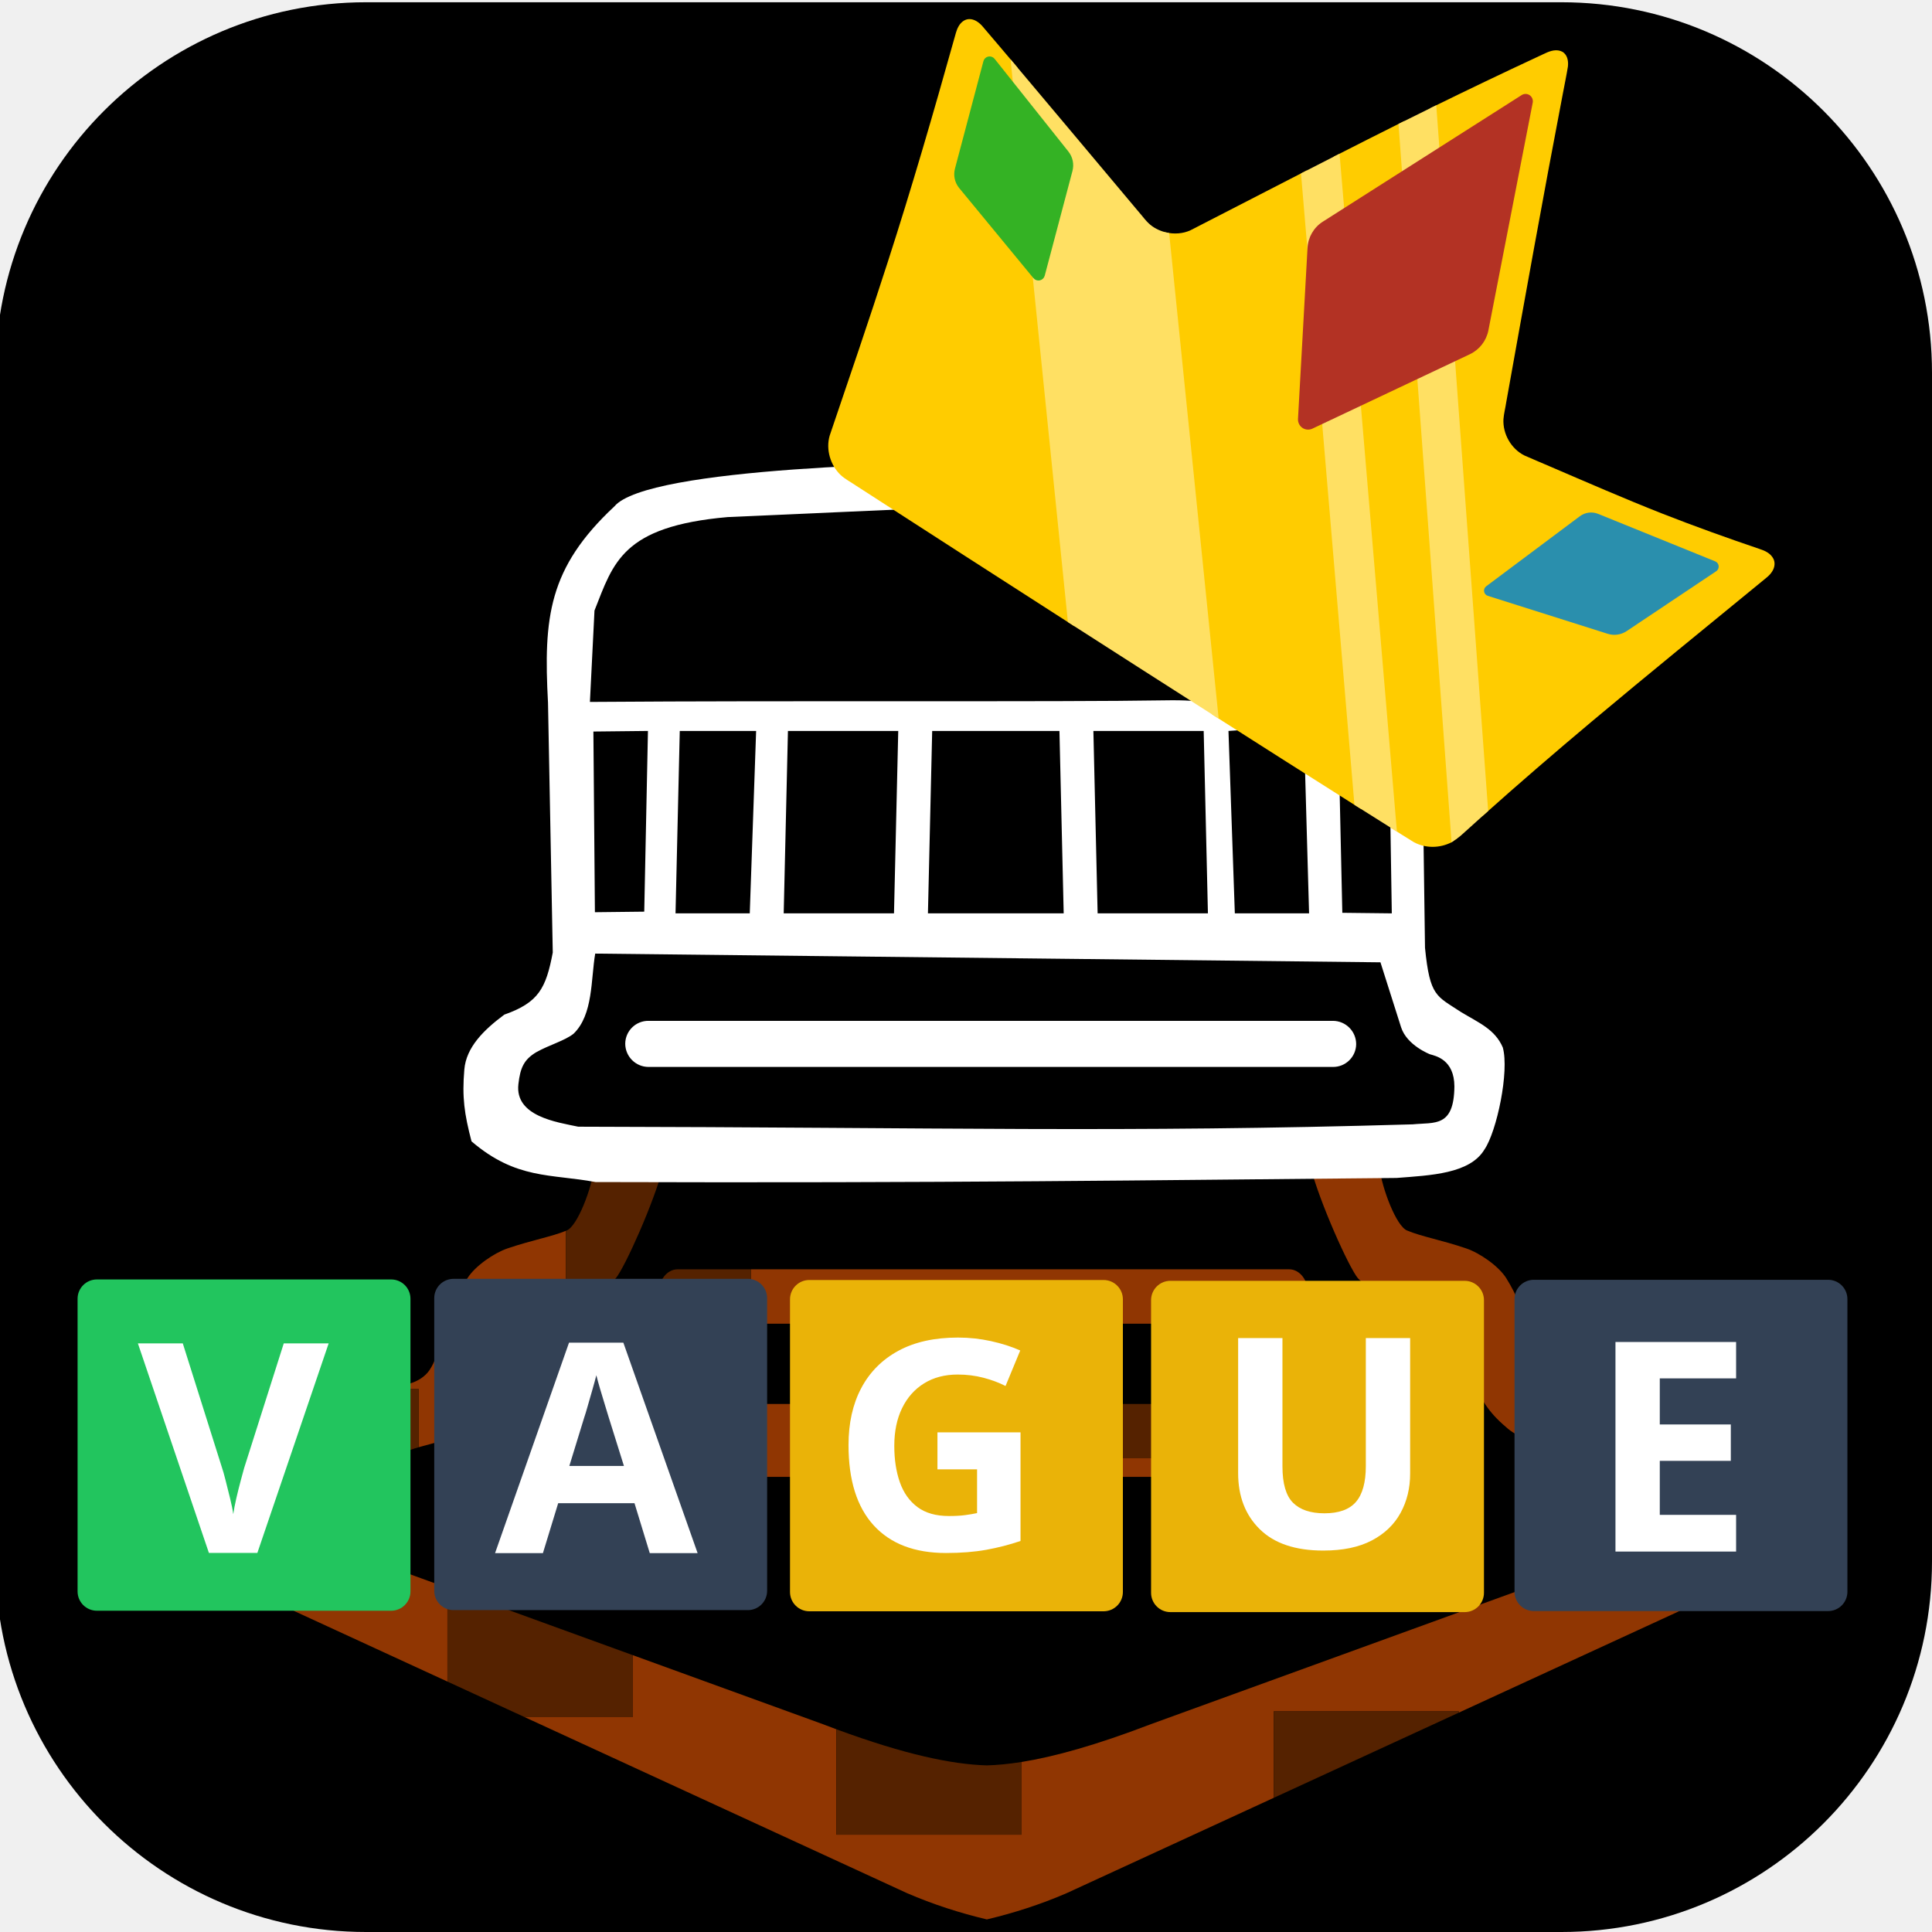
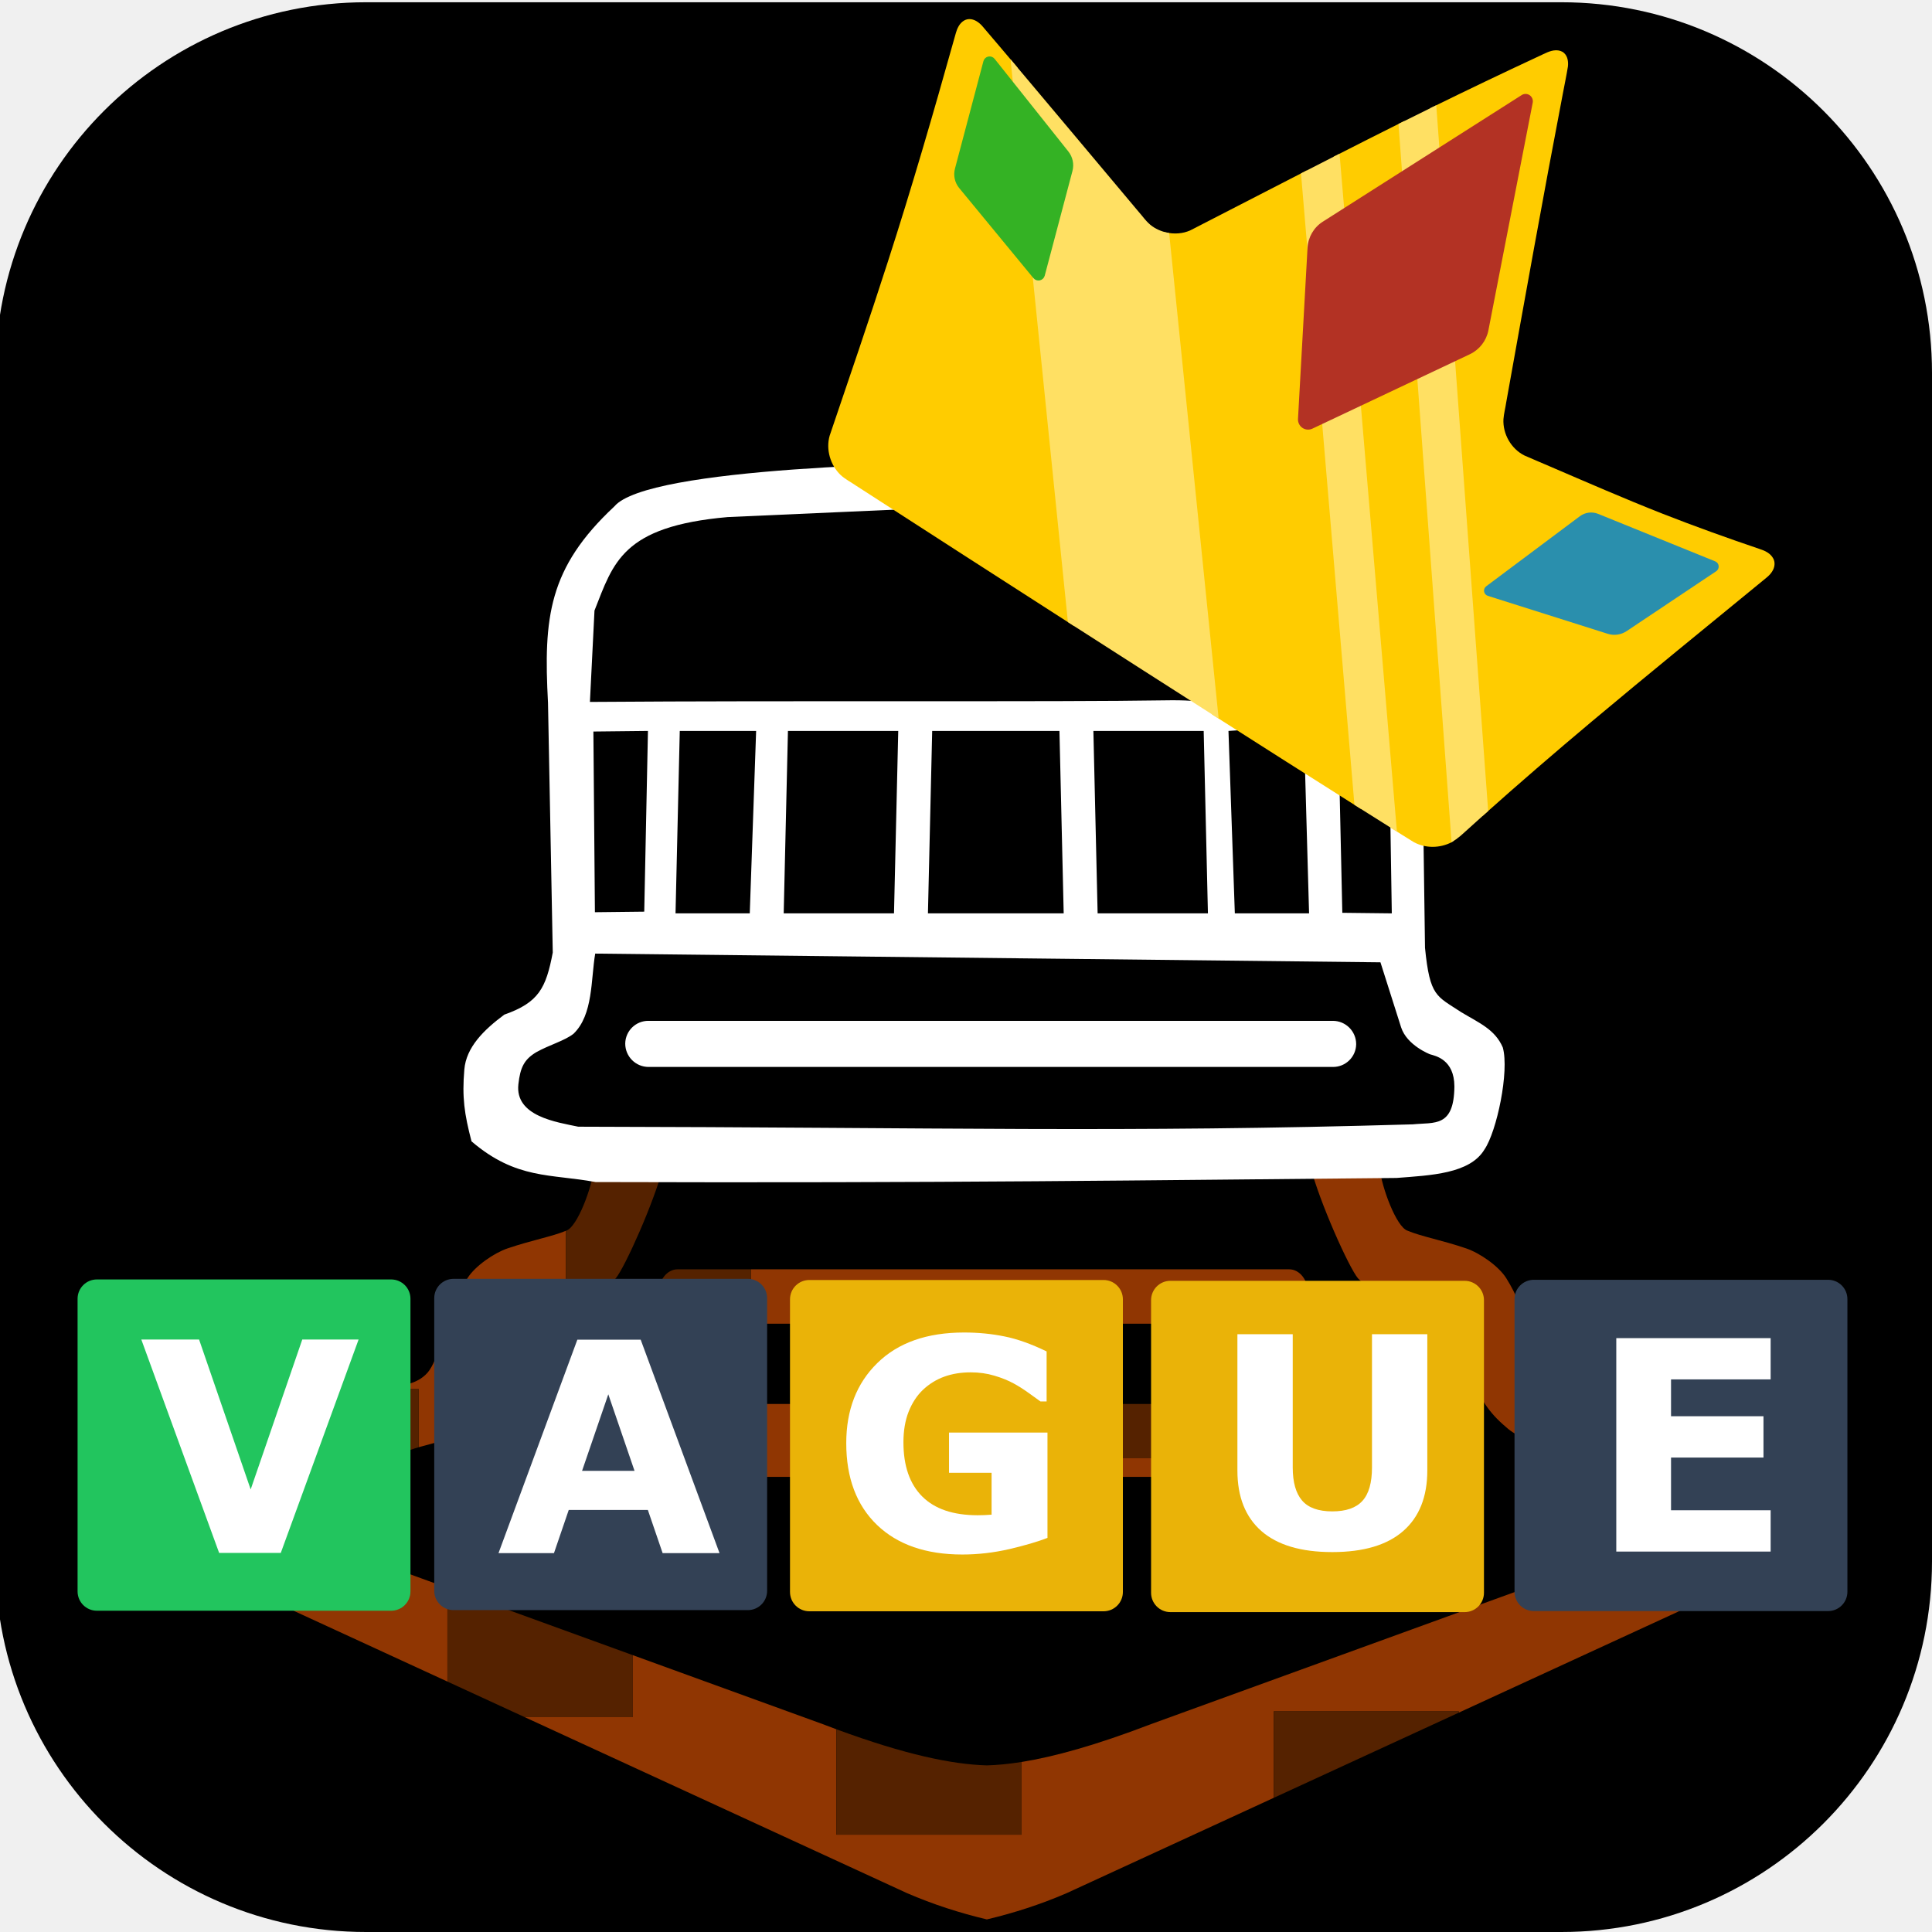
<svg xmlns="http://www.w3.org/2000/svg" xml:space="preserve" viewBox="0 0 1280 1280">
  <rect width="1282.994" height="1278.503" x="-2.994" y="1.497" ry="245.52" style="fill:#000;fill-opacity:1" />
  <path fill="#903602" d="M377.421 930.182a22.498 24.175 0 0 0-23.77 22.729 23.769 25.54 0 0 0 23.77 25.539h539.877a22.498 24.175 0 0 0 23.768-22.727 23.769 25.54 0 0 0-23.768-25.541H814.441v35.963H691.802v-35.963zm120.2-89.231v19.398h-61.278v.69a12.546 15.944 0 0 0 12.545 15.945h405.23a12.546 15.944 0 0 0 12.545-15.945v-4.143a12.546 15.944 0 0 0-12.546-15.945zm380.833-68.635c-3.472-.039-6.865.113-10.258.602 6.108 23.653 25.322 66.48 31.465 73.972 9.808 10.475 28.063 16.381 48.492 20.903 6.272 1.387 13.93 6.918 16.506 12.8 11.802 26.949 9.21 44.848 33.196 64.932 1.757 1.634 3.684 3.02 5.738 4.219v-68.627h9.431c-3.565-10.887-8.137-23.258-15.136-34.358-5.027-7.97-17.51-16.6-26.446-19.642-16.284-5.545-29.508-7.811-39.09-11.82-7.246-2.672-16.768-28.1-18.357-41.403-13.994.373-25.124-1.462-35.54-1.578M1049.232 968.4c7.988 5.316 25.054 34.218 27.39 51.574.62 4.607-4.004 9.702-8.41 11.303l-305.598 110.982c-36.434 13.959-64.045 21.617-85.79 25.084v48.182h-122.64v-69.817a794 794 0 0 1-9.166-3.45l-125.963-45.745v41.158h-71.388l253.264 116.59c17.184 7.424 34.992 13.168 52.886 17.399 17.895-4.231 35.697-9.975 52.881-17.399l137.182-63.15v-57.264h122.64v.807l145.011-66.756c8.496-3.911 16.632-14.72 15.143-23.873-3.155-19.397-13.154-49.91-25.154-75.625zm-858.69 39.23c-4.553 13.623-7.963 26.468-9.578 36.398-1.49 9.154 6.645 19.963 15.14 23.873l100.316 46.18v-62.101l-56.994-20.7c-4.407-1.6-9.03-6.696-8.41-11.302.498-3.704 1.667-7.934 3.276-12.348zm184.44-192.204c-9.559 3.93-22.672 6.206-38.782 11.691-8.935 3.043-21.419 11.673-26.446 19.643-12.044 19.1-16.903 41.966-21.81 54.55-.939 2.409-2.926 6.134-4.633 8.071-7.119 8.082-17.768 8.81-28.92 10.129a47 47 0 0 0-4.746.834h27.777v38.469c11.35-3.287 23.858-5.38 32.362-13.287 23.984-20.085 21.395-37.984 33.197-64.932 2.576-5.882 10.236-11.413 16.508-12.8 9.413-2.084 18.362-4.462 26.238-7.444h-10.745zm54.202-43.11c-4.31.048-8.74.392-13.445.75h23.668l.037-.148c-3.393-.49-6.788-.64-10.26-.602" />
  <path fill="#520" d="M691.802 930.182v35.963h122.64v-35.963zm-242.915-89.231a12.546 15.944 0 0 0-12.545 15.945v3.453h61.277v-19.398zm394.997 292.899v57.264l122.64-56.457v-.807zm159.708-252.733v68.627c14.205 8.296 34.41 7.67 45.547 18.592l.096.064h52.287c-7.432-15.926-15.632-30.012-23.45-38.478-5.14-5.569-17.213-9.513-24.82-10.412-11.153-1.319-21.807-2.048-28.925-10.13-1.707-1.937-3.692-5.662-4.63-8.07-2.056-5.271-4.103-12.346-6.673-20.193zM554.188 1145.71v69.816h122.64v-48.181c-8.509 1.356-16.118 2.071-23.007 2.271-22.99-.668-54.007-7.07-99.633-23.906m-257.767-93.73v62.102l51.25 23.593h71.39v-41.158zm-46.776-131.636c-7.204 1.624-15.916 5.068-20.08 9.578-13.976 15.137-29.176 48.241-39.024 77.705h43.75c5.96-16.354 17.95-35.24 24.207-39.29 4.956-4.86 11.706-7.434 18.924-9.524v-38.47zM415.74 773.066c-6.67.508-13.89 1.047-22.096.828-1.588 13.303-11.109 38.731-18.353 41.402l-.309.13v44.923h10.746c9.218-3.49 16.963-7.81 22.252-13.459 6.13-7.476 25.28-50.14 31.428-73.824z" />
  <path fill="#fff" d="M429.691 676.336h453.346c8.538 0 15.46 6.921 15.46 15.459-.105 8.433-7.026 15.186-15.46 15.082H429.692c-8.538 0-15.458-6.92-15.458-15.458.103-8.433 7.024-15.186 15.458-15.083m236.097-370.46 5.336 28.304-189.005 8.398c-70.09 6.154-75.71 30.317-88.255 61.925l-3.03 60.54c137.456-1.022 309.323.142 381.011-1.05 24.816-.426 44.39 1.576 63.127 18.873l-21.08 1.406 4.216 120.855h49.185l-2.81-99.776 22.66 1.348 2.178 98.057 32.78.37-1.648-104.957 21.87-.286 1.78 128.068c3.243 32.573 7.6 31.77 23.962 42.63 11.906 7.16 22.406 11.386 27.574 23.387 4.42 15.832-3.987 55.629-12.132 67.566-9.65 16.159-35.59 17.129-58.27 18.891-162.625 1.468-298.26 3.457-530.687 2.716-29.555-5.526-52.455-1.542-82.156-26.96-4.753-18.235-6.33-29.11-4.765-47.597 1.247-14.72 12.777-26.176 26.51-36.377 22.752-8.022 27.603-17.463 32.081-41.138l-3.153-165.456c-3.028-56.587.245-89.27 43.967-130.104 21.97-26.286 208.335-29.046 258.754-29.632zM393.135 484.662l1.008 119.707 32.684-.37 2.457-119.726zm57.23-.389-2.81 120.855h49.183l4.216-120.855zm71.67 0-2.812 120.855h73.075l2.81-120.855zm95.56 0-2.812 120.855h89.938l-2.81-120.855zm106.8 0 2.81 120.855h73.076l-2.81-120.855zm-330.052 147.51c-2.93 17.075-1.245 40.45-14.356 53.1-5.823 4.627-16.032 7.377-24.705 12.234-8.103 4.85-10.597 10.222-11.837 21.189-2.407 21.296 25.505 25.177 39.655 28.16 243.627.447 359.653 4.104 552.875-1.56 14.517-1.435 27.326 2.183 27.601-25.096-.07-17.926-12.579-20.255-16.16-21.317 0 0-15.25-5.83-19.148-17.863l-13.682-43.07z" />
  <path fill="#fc0" d="M1030.892 33.307c-4.069.075-7.612 2.315-11.233 3.893-24.116 11.211-48.1 22.705-71.97 34.429l34.494 469.02c23.791-21.27 47.957-42.103 72.391-62.617 37.332-31.323 75.222-62.027 112.896-92.957 2.413-2.015 5.1-3.855 6.726-6.622 1.594-2.497 2.091-5.865.578-8.52-1.777-3.308-5.353-5.061-8.79-6.153-21.633-7.336-43.082-15.039-64.33-23.366-25.367-9.962-50.402-20.933-75.476-31.681-5.409-2.35-10.86-4.6-16.253-6.987-8.749-4.397-14.359-14.253-13.856-24.006.293-3.733 1.273-7.365 1.822-11.063 12.252-68.272 24.46-136.54 37.537-204.653 1.113-5.988 2.396-11.948 3.36-17.96.336-3.117-.1-6.674-2.52-8.909-1.417-1.346-3.465-1.86-5.377-1.848zM927.74 81.512c-14.738 7.356-29.427 14.808-44.105 22.283l37.617 444.496c5.15 3.205 10.256 6.485 15.431 9.648 7.795 4.228 17.227 4.075 25.038.08 1.125-.893 2.792-1.968 3.866-2.685-11.66-158.526-23.518-316.632-35.177-475.158zm-64.602 32.769c-24.8 12.723-49.556 25.538-74.362 38.25-5.103 2.38-10.995 2.684-16.44 1.43l-1.85-.352q16.298 159.866 32.601 319.73a25019 25019 0 0 0 98.502 62.57l-35.796-422.992zM642.107 12.65c-3.18.046-5.813 2.433-7.209 5.136-1.405 2.541-1.91 5.437-2.776 8.18-13.82 49.356-28.127 98.608-43.886 147.393-12.415 38.596-25.546 76.934-38.575 115.32-2.608 9.143.471 19.507 7.29 26.044 3.037 2.798 6.765 4.659 10.14 6.995a63188 63188 0 0 0 144.732 93.208c-12.58-123.407-25.165-246.814-37.746-370.22-7.845-9.263-15.665-18.549-23.565-27.762-2.196-2.315-5.079-4.358-8.406-4.294" />
  <path fill="#ffe063" d="m670.16 45.727 37.36 366.436c33.264 21.35 66.55 42.66 99.867 63.923l-32.795-321.648c-3.954-.737-7.822-2.139-11.119-4.477-3.884-2.696-6.45-6.761-9.578-10.22-28.155-33.463-56.173-67.043-84.39-100.459zm214.67 57.459c-7.633 3.894-15.259 7.8-22.884 11.707l35.403 418.338 28.142 17.729q-19.007-224.564-38.01-449.127zm64.07-32.149a5291 5291 0 0 0-22.36 11.07c11.681 158.8 23.481 317.136 35.16 475.936 2.576-1.883 5.055-3.283 7.343-5.52 5.605-5.109 11.254-10.17 16.905-15.228l-34.387-467.57z" />
  <path fill="#b33224" d="M1015.462 68.033 986.11 218.82a22.071 22.26 0 0 1-12.294 15.87l-104.349 49.308a6.684 6.741 0 0 1-9.509-6.483l6.315-113.332a21.726 21.912 0 0 1 10.095-17.3l131.784-83.901a4.825 4.866 0 0 1 7.31 5.052z" />
  <path fill="#34b224" stroke="#34b224" stroke-width="1.405" d="m685.21 183.833-49.178-59.696a13.7 13.7 0 0 1-2.669-12.215l18.862-71.213a3.53 3.53 0 0 1 6.175-1.295l48.876 61.4a13.98 13.98 0 0 1 2.577 12.29l-18.375 69.36a3.605 3.605 0 0 1-6.268 1.37z" />
  <path fill="#2a8fad" d="m984.652 388.432 62.033-46.403a12.45 12.45 0 0 1 12.137-1.568l77.54 31.45a3.723 3.723 0 0 1 .67 6.547l-59.34 39.663a14.62 14.62 0 0 1-12.54 1.784l-79.429-25.144a3.608 3.608 0 0 1-1.072-6.33z" />
  <rect width="220.544" height="219.489" x="51.396" y="847.663" fill="#22c55e" rx="12.8" />
  <rect width="220.544" height="219.489" x="287.696" y="847.261" fill="#334155" rx="12.8" />
  <rect width="220.544" height="219.489" x="523.396" y="848.031" fill="#eab308" rx="12.8" />
  <rect width="220.544" height="219.489" x="762.62" y="848.577" fill="#eab308" rx="12.8" />
  <rect width="220.544" height="219.489" x="1019.88" y="847.891" fill="#334155" rx="12.8" transform="translate(-16.468)" />
  <g fill="#fff" font-family="'Plus Jakarta Sans'" font-size="194.472" font-weight="bold">
-     <text xml:space="preserve" x="107.815" y="1028.854" style="font-variant-ligatures:normal;font-variant-caps:normal;font-variant-numeric:normal;font-variant-east-asian:normal" transform="translate(-16.468)">
-       <tspan x="107.815" y="1028.854">V</tspan>
-     </text>
-     <text xml:space="preserve" x="344.466" y="1028.972" style="font-variant-ligatures:normal;font-variant-caps:normal;font-variant-numeric:normal;font-variant-east-asian:normal" transform="translate(-16.468)">
-       <tspan x="344.466" y="1028.972">A</tspan>
-     </text>
-     <text xml:space="preserve" x="567.35" y="1026.963" style="font-variant-ligatures:normal;font-variant-caps:normal;font-variant-numeric:normal;font-variant-east-asian:normal" transform="translate(-16.468)">
-       <tspan x="567.35" y="1026.963">G</tspan>
-     </text>
-     <text xml:space="preserve" x="820.234" y="1025.351" style="font-variant-ligatures:normal;font-variant-caps:normal;font-variant-numeric:normal;font-variant-east-asian:normal" transform="translate(-16.468)">
-       <tspan x="820.234" y="1025.351">U</tspan>
-     </text>
-     <text xml:space="preserve" x="1069.257" y="1027.945" style="font-variant-ligatures:normal;font-variant-caps:normal;font-variant-numeric:normal;font-variant-east-asian:normal" transform="translate(-16.468)">
-       <tspan x="1069.257" y="1027.945">E</tspan>
-     </text>
+     <path d="m237.58 887.463-51.56 141.391h-40.832L93.626 887.463h38.268l34.184 99.325 34.185-99.325z" aria-label="V" />
+     <path d="M476.7 1028.972h-37.697l-9.78-28.582h-52.417l-9.78 28.582h-36.749l52.226-141.391h41.971zm-56.309-54.505-17.377-50.707-17.377 50.707z" aria-label="A" />
+     <path d="M693.982 1018.892q-9.495 3.703-25.163 7.406-15.668 3.609-31.241 3.609-36.084 0-56.5-19.561-20.415-19.657-20.415-54.22 0-32.951 20.605-53.082 20.606-20.226 57.45-20.226 13.958 0 26.587 2.564 12.63 2.469 28.107 9.97v33.14h-4.083q-2.658-1.994-7.786-5.602-5.128-3.703-9.876-6.267-5.507-3.039-12.914-5.223-7.312-2.184-15.573-2.184-9.685 0-17.567 2.849t-14.148 8.736q-5.983 5.697-9.496 14.528-3.419 8.737-3.419 20.226 0 23.455 12.44 35.894t36.748 12.44q2.09 0 4.558-.095 2.564-.095 4.653-.285V975.78h-28.202v-26.683h65.235z" aria-label="G" />
+     <path d="M945.632 974.17q0 26.207-15.953 40.166t-47.004 13.959q-31.05 0-47.003-13.96-15.858-13.958-15.858-40.07V883.96h36.653v88.215q0 14.718 6.172 21.935 6.173 7.217 20.036 7.217 13.674 0 19.941-6.932 6.362-6.932 6.362-22.22V883.96h36.654z" aria-label="U" />
+     <path d="M1173.1 1027.945h-102.27V886.554h102.27v27.348h-65.996v24.404h61.248v27.347h-61.248v34.944h65.995z" aria-label="E" />
  </g>
</svg>
